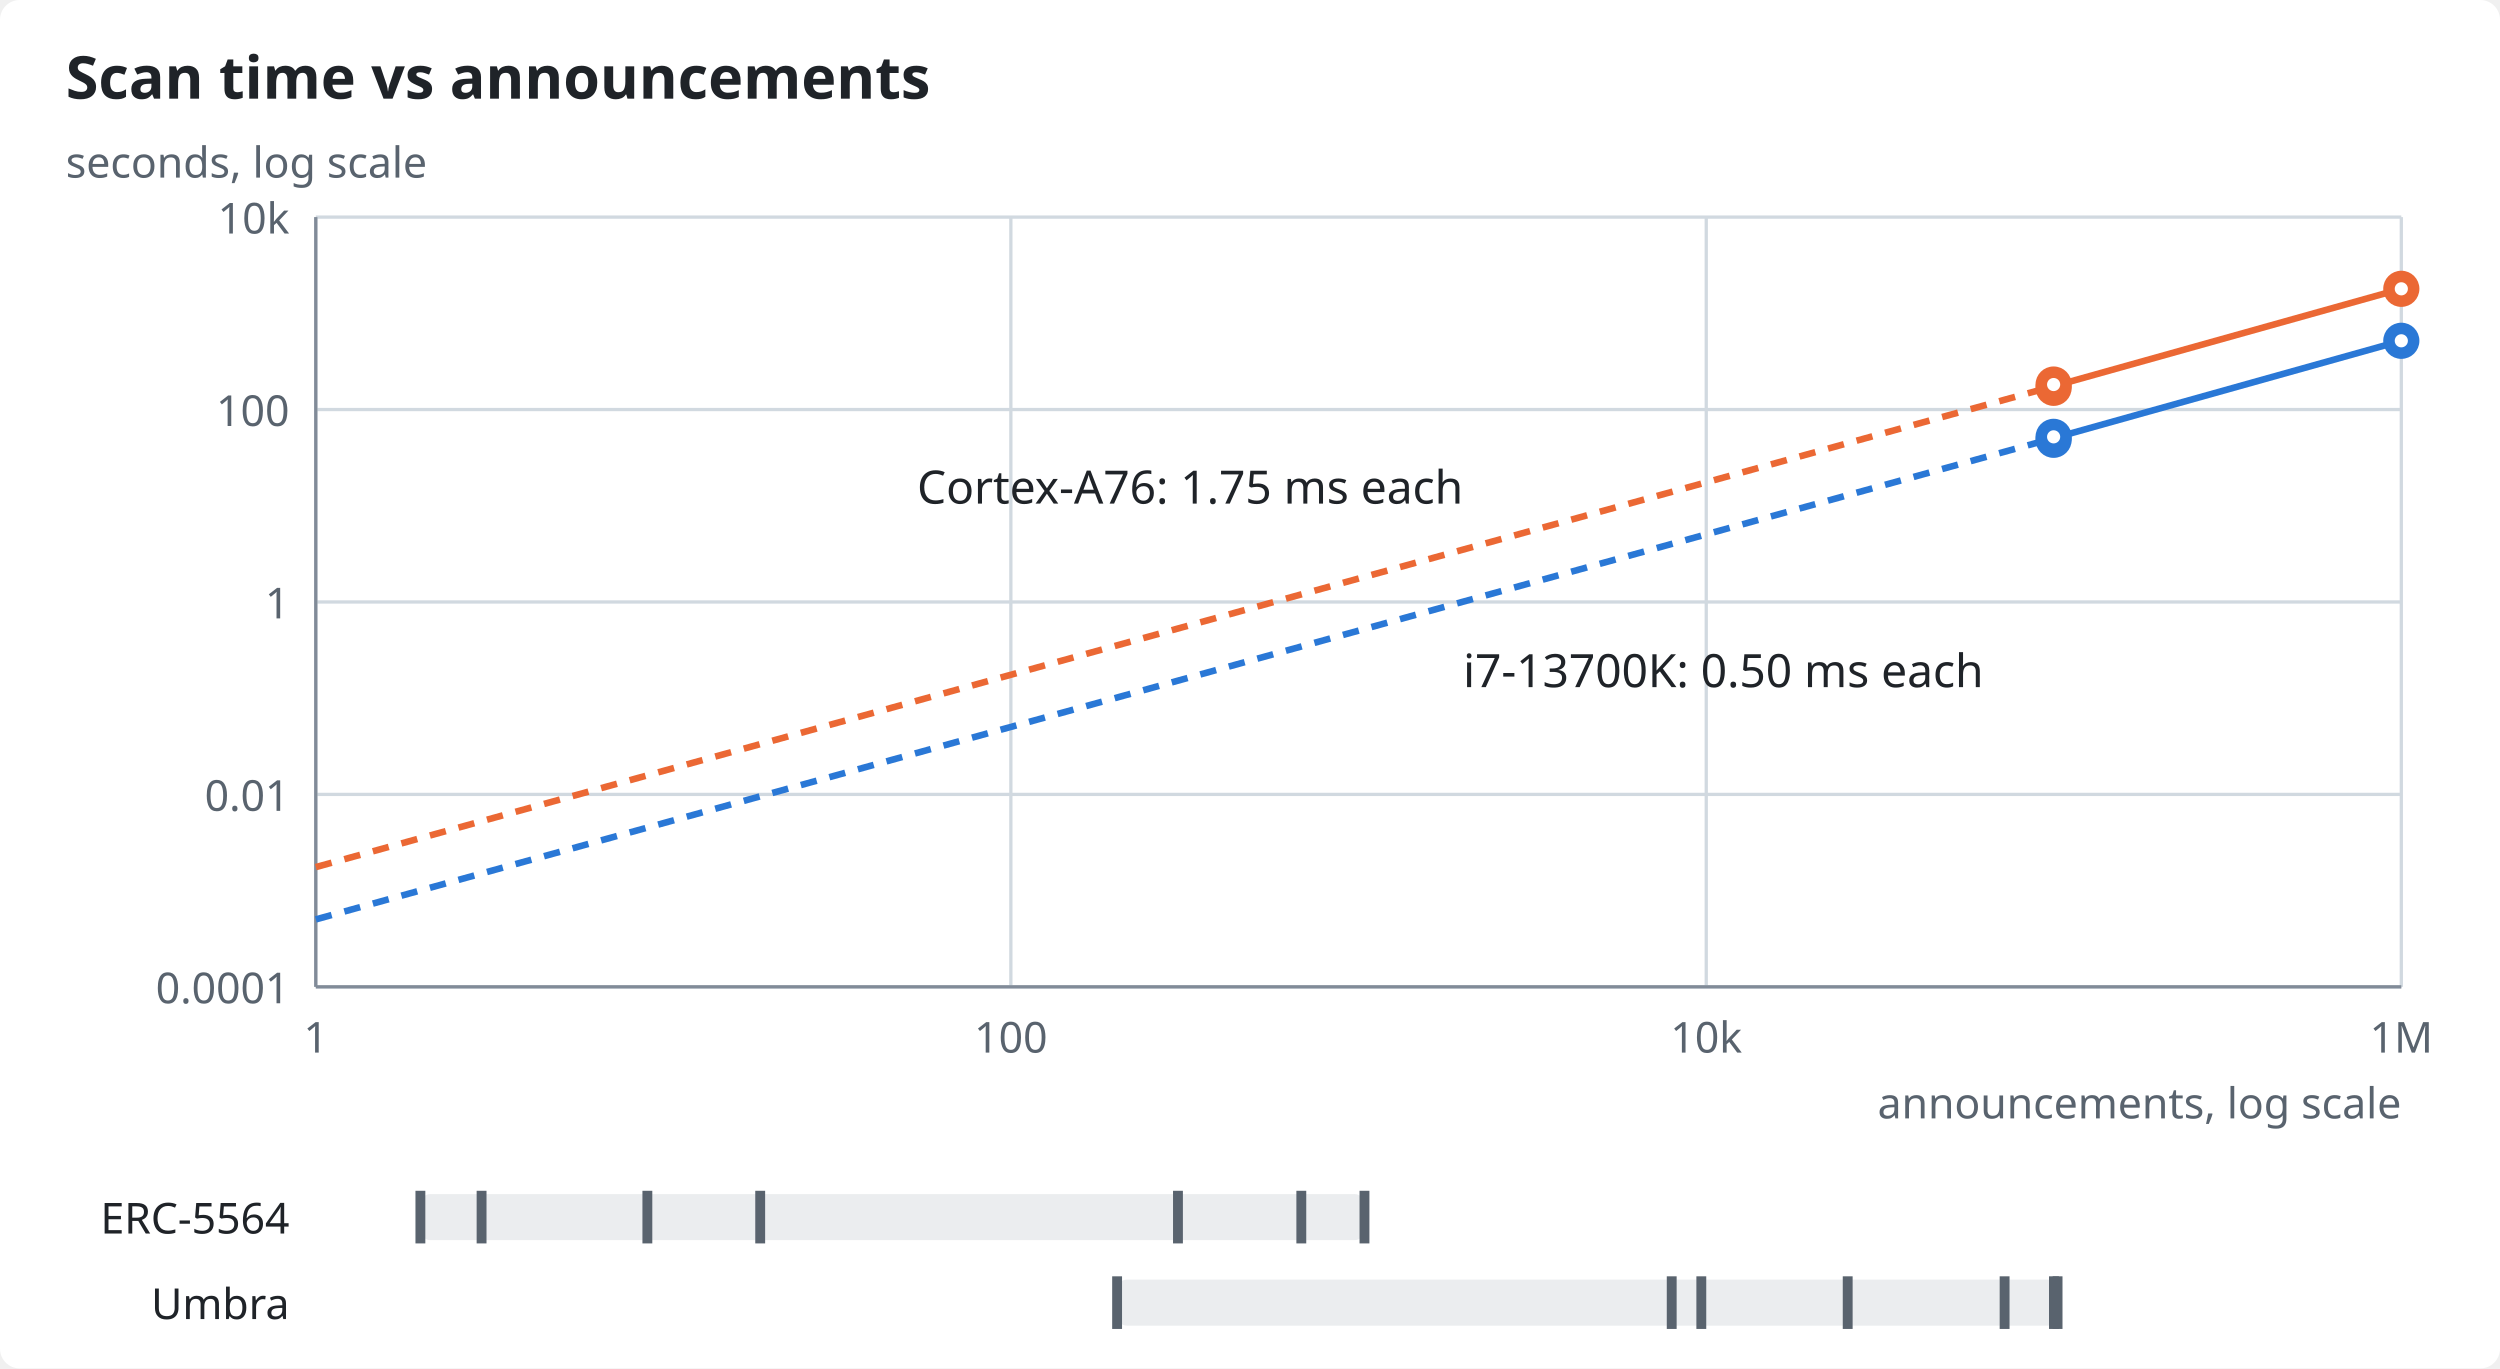
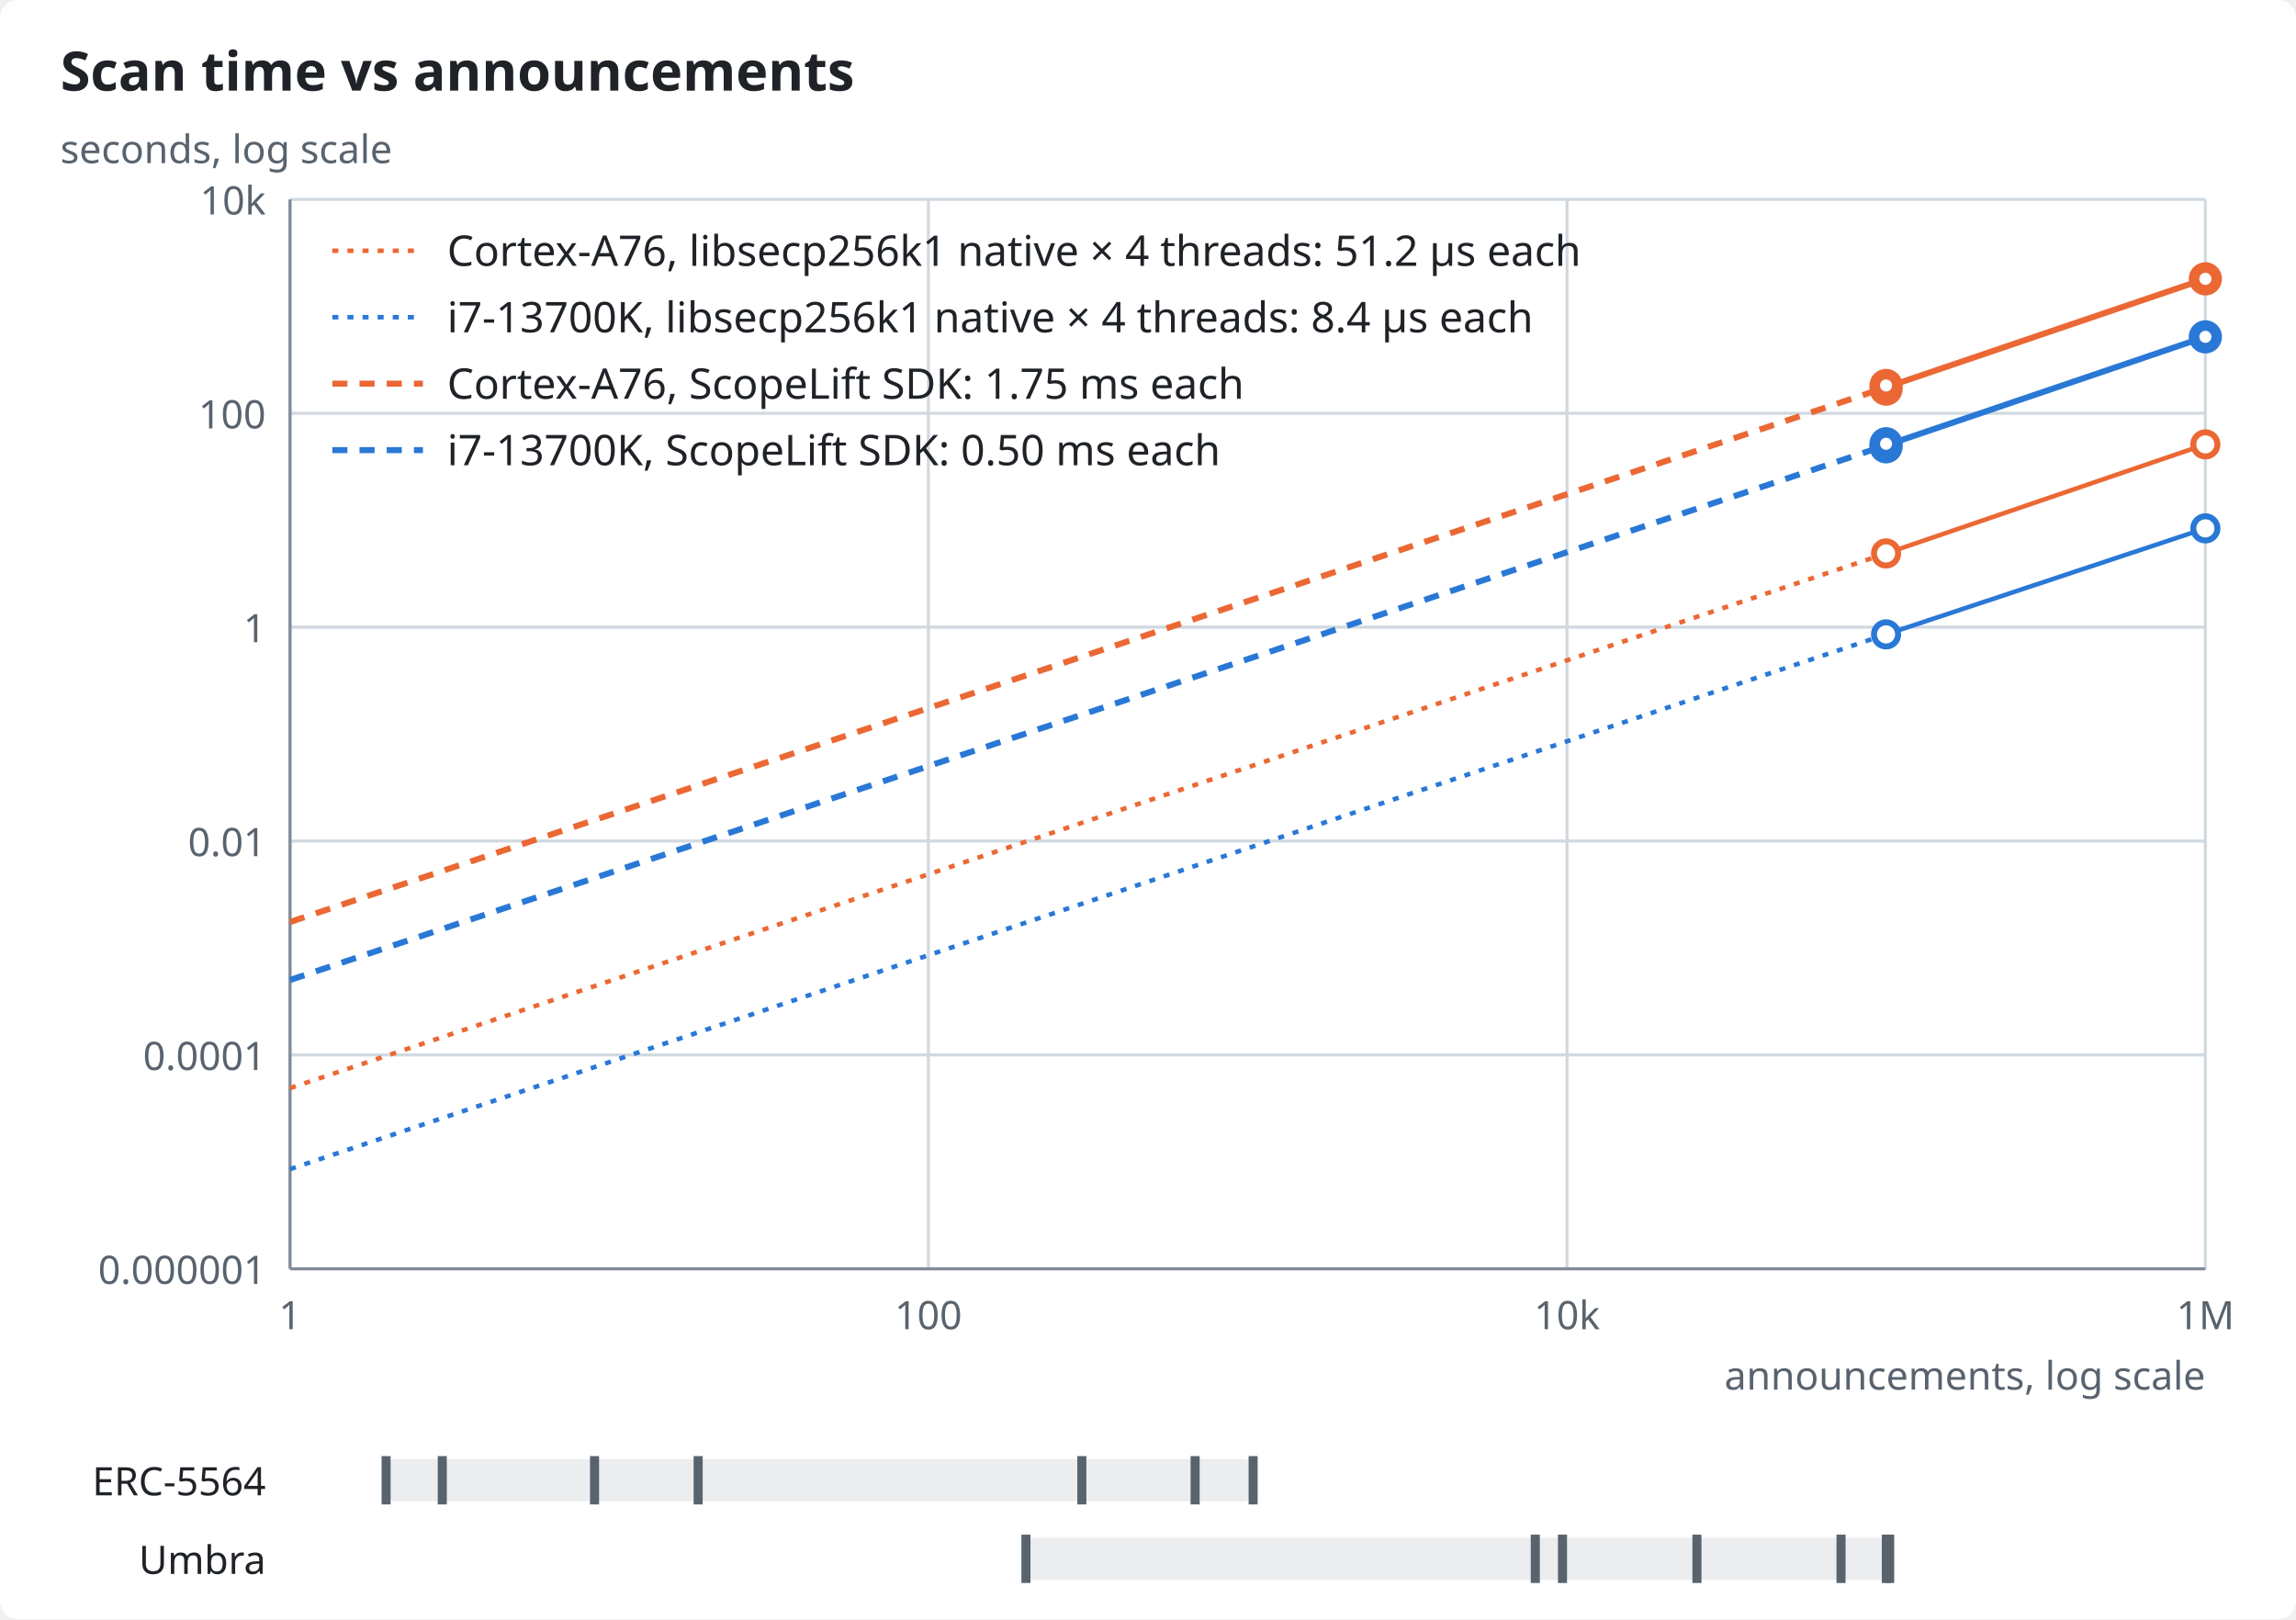
- <svg xmlns="http://www.w3.org/2000/svg" width="760" height="416" viewBox="0 0 760 416" role="img" aria-label="Scan time against announcement count, log-log">
+ <svg xmlns="http://www.w3.org/2000/svg" width="760" height="536" viewBox="0 0 760 536" role="img" aria-label="Scan time against announcement count, log-log">
  <style>
  .bg { fill: #ffffff; }
  .ink { fill: #1f2328; }
  .muted { fill: #59636e; }
  .grid { stroke: #d1d9e0; }
  .axis { stroke: #818b98; }
  .gap { stroke: #ffffff; }
  .s1 { fill: #2a78d6; stroke: #2a78d6; }
  .s2 { fill: #eb6834; stroke: #eb6834; }
  .s3 { fill: #1baf7a; stroke: #1baf7a; }
  .band { fill: #818b98; fill-opacity: 0.16; }
  .hollow { fill: #ffffff; }
  @media (prefers-color-scheme: dark) {
    .bg { fill: #0d1117; }
    .ink { fill: #f0f6fc; }
    .muted { fill: #9198a1; }
    .grid { stroke: #2f353d; }
    .axis { stroke: #656c76; }
    .gap { stroke: #0d1117; }
    .s1 { fill: #3987e5; stroke: #3987e5; }
    .s2 { fill: #d95926; stroke: #d95926; }
    .s3 { fill: #199e70; stroke: #199e70; }
    .band { fill: #9198a1; fill-opacity: 0.18; }
    .hollow { fill: #0d1117; }
  }
  text { font-family: -apple-system, BlinkMacSystemFont, "Segoe UI", "Noto Sans", Helvetica, Arial, sans-serif; }
  .title { font-size: 18px; font-weight: 600; }
  .label { font-size: 14px; }
  .small { font-size: 13px; }
</style>
-   <rect class="bg" x="0" y="0" width="760" height="416" rx="6" />
+   <rect class="bg" x="0" y="0" width="760" height="536" rx="6" />
  <text x="20" y="30" class="title ink" text-anchor="start">Scan time vs announcements</text>
  <text x="20" y="54" class="small muted" text-anchor="start">seconds, log scale</text>
-   <line x1="96" y1="66" x2="96" y2="300" class="grid" />
-   <text x="96" y="320" class="small muted" text-anchor="middle">1</text>
-   <line x1="307.3" y1="66" x2="307.3" y2="300" class="grid" />
-   <text x="307.3" y="320" class="small muted" text-anchor="middle">100</text>
-   <line x1="518.7" y1="66" x2="518.7" y2="300" class="grid" />
-   <text x="518.7" y="320" class="small muted" text-anchor="middle">10k</text>
-   <line x1="730" y1="66" x2="730" y2="300" class="grid" />
-   <text x="730" y="320" class="small muted" text-anchor="middle">1M</text>
-   <line x1="96" y1="300" x2="730" y2="300" class="grid" />
-   <text x="88" y="305" class="small muted" text-anchor="end">0.0001</text>
-   <line x1="96" y1="241.5" x2="730" y2="241.5" class="grid" />
-   <text x="88" y="246.5" class="small muted" text-anchor="end">0.01</text>
-   <line x1="96" y1="183" x2="730" y2="183" class="grid" />
-   <text x="88" y="188" class="small muted" text-anchor="end">1</text>
-   <line x1="96" y1="124.5" x2="730" y2="124.5" class="grid" />
-   <text x="88" y="129.5" class="small muted" text-anchor="end">100</text>
+   <line x1="96" y1="66" x2="96" y2="420" class="grid" />
+   <text x="96" y="440" class="small muted" text-anchor="middle">1</text>
+   <line x1="307.3" y1="66" x2="307.3" y2="420" class="grid" />
+   <text x="307.3" y="440" class="small muted" text-anchor="middle">100</text>
+   <line x1="518.7" y1="66" x2="518.7" y2="420" class="grid" />
+   <text x="518.7" y="440" class="small muted" text-anchor="middle">10k</text>
+   <line x1="730" y1="66" x2="730" y2="420" class="grid" />
+   <text x="730" y="440" class="small muted" text-anchor="middle">1M</text>
+   <line x1="96" y1="420" x2="730" y2="420" class="grid" />
+   <text x="88" y="425" class="small muted" text-anchor="end">0.000001</text>
+   <line x1="96" y1="349.2" x2="730" y2="349.2" class="grid" />
+   <text x="88" y="354.2" class="small muted" text-anchor="end">0.0001</text>
+   <line x1="96" y1="278.4" x2="730" y2="278.4" class="grid" />
+   <text x="88" y="283.4" class="small muted" text-anchor="end">0.01</text>
+   <line x1="96" y1="207.6" x2="730" y2="207.6" class="grid" />
+   <text x="88" y="212.6" class="small muted" text-anchor="end">1</text>
+   <line x1="96" y1="136.8" x2="730" y2="136.8" class="grid" />
+   <text x="88" y="141.8" class="small muted" text-anchor="end">100</text>
  <line x1="96" y1="66" x2="730" y2="66" class="grid" />
  <text x="88" y="71" class="small muted" text-anchor="end">10k</text>
-   <line x1="96" y1="300" x2="730" y2="300" class="axis" />
-   <line x1="96" y1="66" x2="96" y2="300" class="axis" />
-   <text x="730" y="340" class="small muted" text-anchor="end">announcements, log scale</text>
-   <line x1="96" y1="279.5" x2="624.3" y2="133.2" class="s1" stroke-width="2" stroke-dasharray="5 4" fill="none" />
-   <line x1="624.3" y1="133.2" x2="730" y2="103.6" class="s1" stroke-width="2" fill="none" />
-   <line x1="624.3" y1="133.7" x2="624.3" y2="132.8" class="s1" stroke-width="2" />
-   <circle cx="624.3" cy="133.7" r="4.5" class="s1" stroke-width="2" />
-   <circle cx="624.3" cy="133.7" r="2" class="hollow" />
-   <circle cx="624.3" cy="132.8" r="4.5" class="s1" stroke-width="2" />
-   <circle cx="624.3" cy="132.8" r="2" class="hollow" />
-   <circle cx="730" cy="103.6" r="4.5" class="s1" stroke-width="2" />
-   <circle cx="730" cy="103.6" r="2" class="hollow" />
-   <text x="444.8" y="208.9" class="label ink" text-anchor="start">i7-13700K: 0.50 ms each</text>
-   <line x1="96" y1="263.6" x2="624.3" y2="117.4" class="s2" stroke-width="2" stroke-dasharray="5 4" fill="none" />
-   <line x1="624.3" y1="117.4" x2="730" y2="87.8" class="s2" stroke-width="2" fill="none" />
-   <line x1="624.3" y1="117.9" x2="624.3" y2="116.9" class="s2" stroke-width="2" />
-   <circle cx="624.3" cy="117.9" r="4.5" class="s2" stroke-width="2" />
-   <circle cx="624.3" cy="117.9" r="2" class="hollow" />
-   <circle cx="624.3" cy="116.9" r="4.5" class="s2" stroke-width="2" />
-   <circle cx="624.3" cy="116.9" r="2" class="hollow" />
-   <circle cx="730" cy="87.8" r="4.5" class="s2" stroke-width="2" />
-   <circle cx="730" cy="87.8" r="2" class="hollow" />
-   <text x="444.8" y="153.1" class="label ink" text-anchor="end">Cortex-A76: 1.75 ms each</text>
-   <rect x="127.8" y="363" width="287" height="14" class="band" rx="3" />
-   <rect x="356.6" y="362" width="3" height="16" class="muted" />
-   <rect x="394.1" y="362" width="3" height="16" class="muted" />
-   <rect x="229.6" y="362" width="3" height="16" class="muted" />
-   <rect x="126.3" y="362" width="3" height="16" class="muted" />
-   <rect x="144.9" y="362" width="3" height="16" class="muted" />
-   <rect x="195.3" y="362" width="3" height="16" class="muted" />
-   <rect x="413.3" y="362" width="3" height="16" class="muted" />
-   <text x="88" y="375" class="small ink" text-anchor="end">ERC-5564</text>
-   <rect x="339.6" y="389" width="285.9" height="14" class="band" rx="3" />
-   <rect x="560.2" y="388" width="3" height="16" class="muted" />
-   <rect x="506.7" y="388" width="3" height="16" class="muted" />
-   <rect x="622.9" y="388" width="3" height="16" class="muted" />
-   <rect x="607.9" y="388" width="3" height="16" class="muted" />
-   <rect x="338.1" y="388" width="3" height="16" class="muted" />
-   <rect x="624" y="388" width="3" height="16" class="muted" />
-   <rect x="515.7" y="388" width="3" height="16" class="muted" />
-   <text x="88" y="401" class="small ink" text-anchor="end">Umbra</text>
+   <line x1="96" y1="420" x2="730" y2="420" class="axis" />
+   <line x1="96" y1="66" x2="96" y2="420" class="axis" />
+   <text x="730" y="460" class="small muted" text-anchor="end">announcements, log scale</text>
+   <line x1="96" y1="324.4" x2="624.3" y2="147.4" class="s1" stroke-width="2" stroke-dasharray="5 4" fill="none" />
+   <line x1="624.3" y1="147.4" x2="730" y2="111.5" class="s1" stroke-width="2" fill="none" />
+   <line x1="624.3" y1="147.9" x2="624.3" y2="146.9" class="s1" stroke-width="2" />
+   <circle cx="624.3" cy="147.9" r="4.5" class="s1" stroke-width="2" />
+   <circle cx="624.3" cy="147.9" r="2" class="hollow" />
+   <circle cx="624.3" cy="146.9" r="4.5" class="s1" stroke-width="2" />
+   <circle cx="624.3" cy="146.9" r="2" class="hollow" />
+   <circle cx="730" cy="111.5" r="4.5" class="s1" stroke-width="2" />
+   <circle cx="730" cy="111.5" r="2" class="hollow" />
+   <line x1="96" y1="305.2" x2="624.3" y2="128.2" class="s2" stroke-width="2" stroke-dasharray="5 4" fill="none" />
+   <line x1="624.3" y1="128.2" x2="730" y2="92.3" class="s2" stroke-width="2" fill="none" />
+   <line x1="624.3" y1="128.8" x2="624.3" y2="127.6" class="s2" stroke-width="2" />
+   <circle cx="624.3" cy="128.8" r="4.5" class="s2" stroke-width="2" />
+   <circle cx="624.3" cy="128.8" r="2" class="hollow" />
+   <circle cx="624.3" cy="127.6" r="4.5" class="s2" stroke-width="2" />
+   <circle cx="624.3" cy="127.6" r="2" class="hollow" />
+   <circle cx="730" cy="92.3" r="4.5" class="s2" stroke-width="2" />
+   <circle cx="730" cy="92.3" r="2" class="hollow" />
+   <line x1="96" y1="387" x2="624.3" y2="210" class="s1" stroke-width="1.5" stroke-dasharray="2 3" fill="none" />
+   <line x1="624.3" y1="210" x2="730" y2="174.9" class="s1" stroke-width="1.5" fill="none" />
+   <circle cx="624.3" cy="210" r="4" class="s1 hollow" stroke-width="2" />
+   <circle cx="730" cy="174.9" r="4" class="s1 hollow" stroke-width="2" />
+   <line x1="96" y1="360.2" x2="624.3" y2="183.2" class="s2" stroke-width="1.5" stroke-dasharray="2 3" fill="none" />
+   <line x1="624.3" y1="183.2" x2="730" y2="147.1" class="s2" stroke-width="1.5" fill="none" />
+   <circle cx="624.3" cy="183.2" r="4" class="s2 hollow" stroke-width="2" />
+   <circle cx="730" cy="147.1" r="4" class="s2 hollow" stroke-width="2" />
+   <line x1="110" y1="83" x2="140" y2="83" class="s2" stroke-width="1.5" stroke-dasharray="2 3" />
+   <text x="148" y="88" class="label ink" text-anchor="start">Cortex-A76, libsecp256k1 native × 4 threads: 51.2 µs each</text>
+   <line x1="110" y1="105" x2="140" y2="105" class="s1" stroke-width="1.5" stroke-dasharray="2 3" />
+   <text x="148" y="110" class="label ink" text-anchor="start">i7-13700K, libsecp256k1 native × 4 threads: 8.4 µs each</text>
+   <line x1="110" y1="127" x2="140" y2="127" class="s2" stroke-width="2" stroke-dasharray="5 4" />
+   <text x="148" y="132" class="label ink" text-anchor="start">Cortex-A76, ScopeLift SDK: 1.75 ms each</text>
+   <line x1="110" y1="149" x2="140" y2="149" class="s1" stroke-width="2" stroke-dasharray="5 4" />
+   <text x="148" y="154" class="label ink" text-anchor="start">i7-13700K, ScopeLift SDK: 0.50 ms each</text>
+   <rect x="127.8" y="483" width="287" height="14" class="band" rx="3" />
+   <rect x="356.6" y="482" width="3" height="16" class="muted" />
+   <rect x="394.1" y="482" width="3" height="16" class="muted" />
+   <rect x="229.6" y="482" width="3" height="16" class="muted" />
+   <rect x="126.3" y="482" width="3" height="16" class="muted" />
+   <rect x="144.9" y="482" width="3" height="16" class="muted" />
+   <rect x="195.3" y="482" width="3" height="16" class="muted" />
+   <rect x="413.3" y="482" width="3" height="16" class="muted" />
+   <text x="88" y="495" class="small ink" text-anchor="end">ERC-5564</text>
+   <rect x="339.6" y="509" width="285.9" height="14" class="band" rx="3" />
+   <rect x="560.2" y="508" width="3" height="16" class="muted" />
+   <rect x="506.7" y="508" width="3" height="16" class="muted" />
+   <rect x="622.9" y="508" width="3" height="16" class="muted" />
+   <rect x="607.9" y="508" width="3" height="16" class="muted" />
+   <rect x="338.1" y="508" width="3" height="16" class="muted" />
+   <rect x="624" y="508" width="3" height="16" class="muted" />
+   <rect x="515.7" y="508" width="3" height="16" class="muted" />
+   <text x="88" y="521" class="small ink" text-anchor="end">Umbra</text>
</svg>
